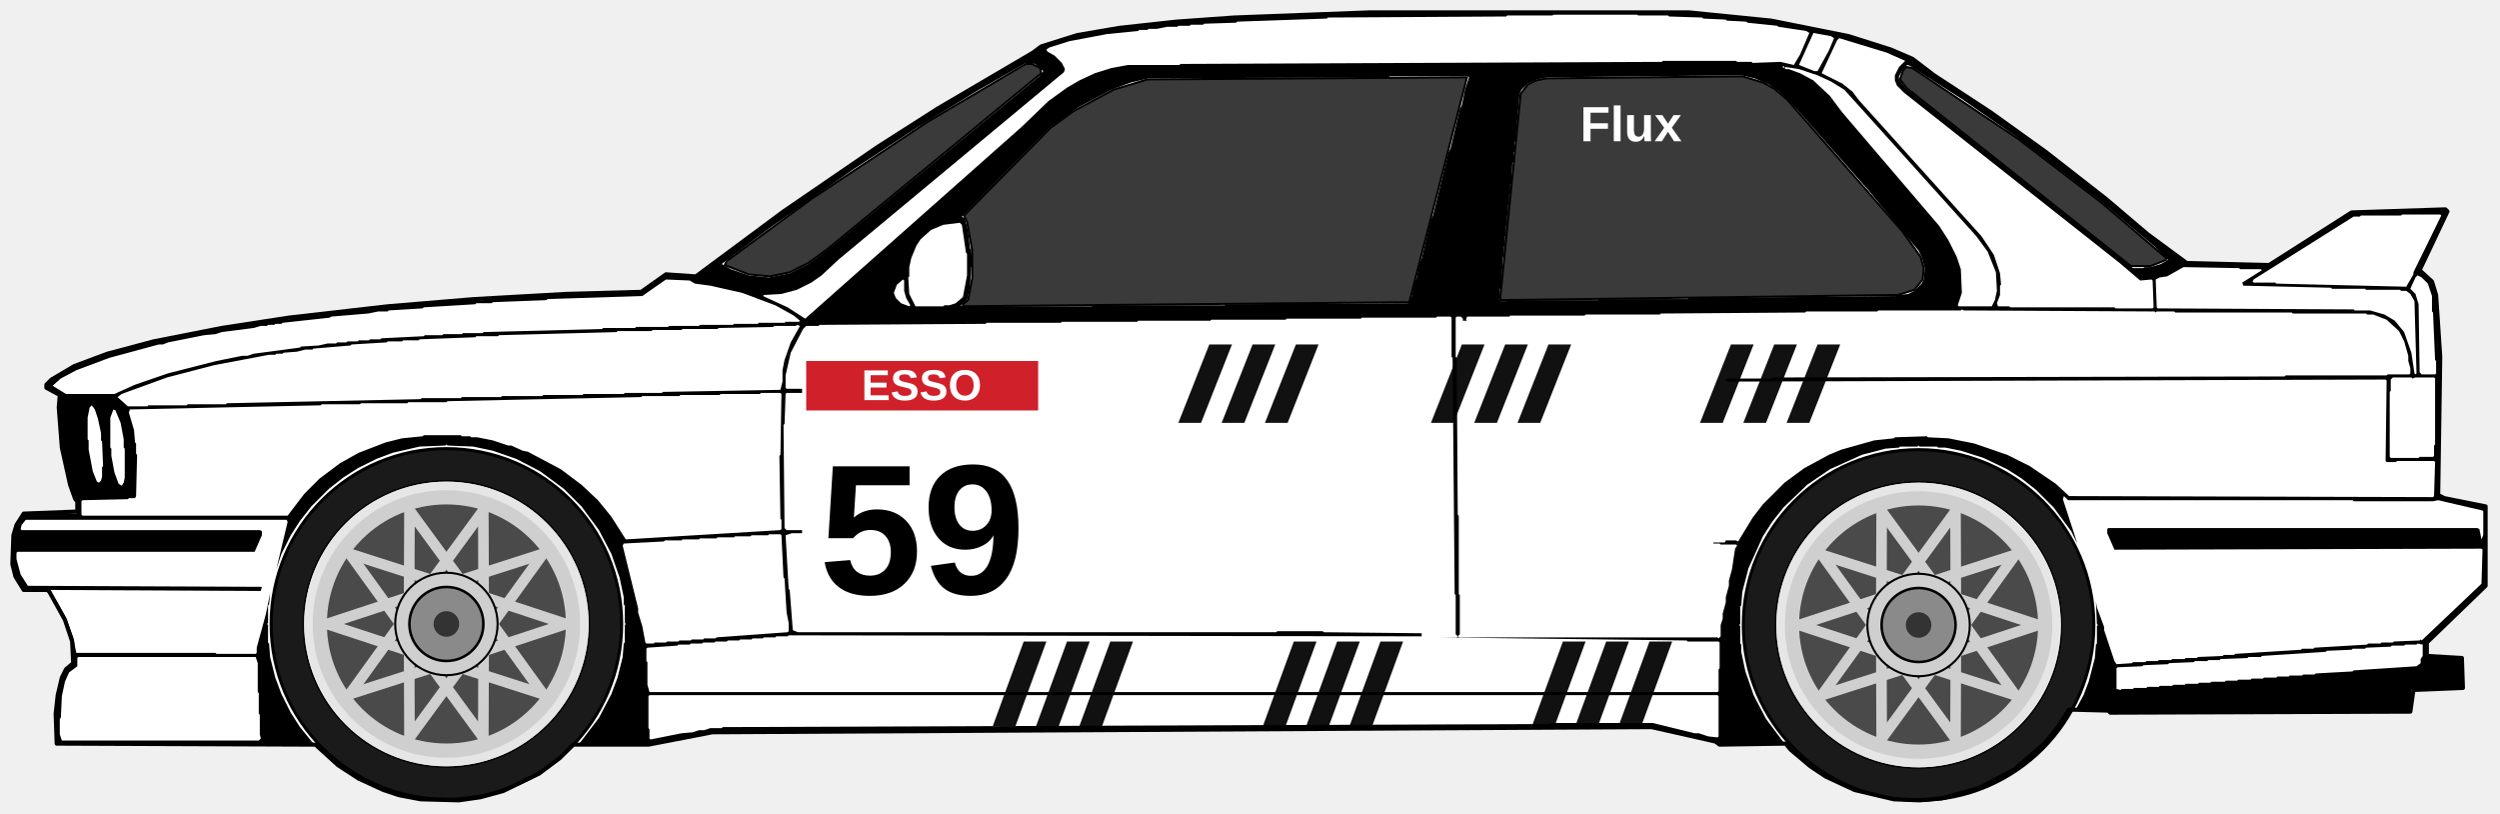
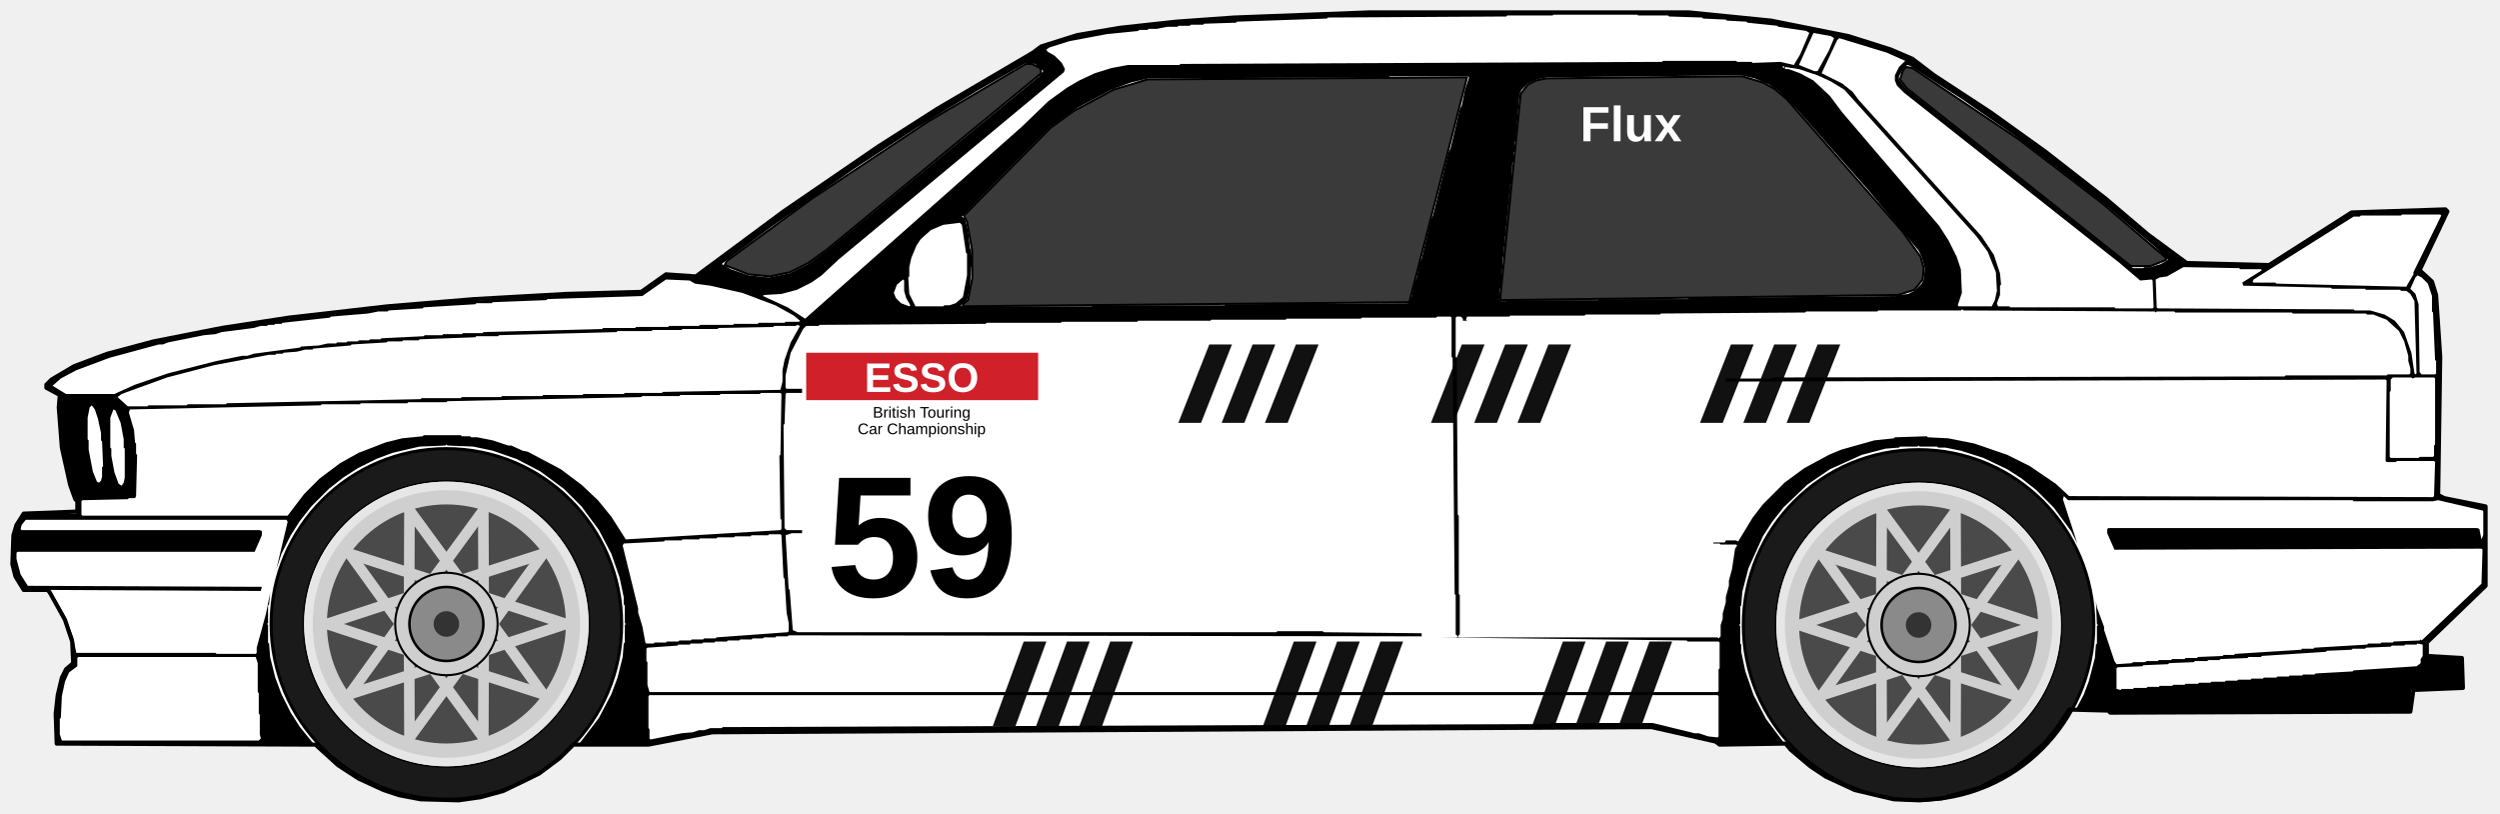
<svg xmlns="http://www.w3.org/2000/svg" viewBox="-12 -12 2424 789" width="2424" height="789">
  <defs>
    <clipPath id="body">
      <path d="M2362.0,193.0 L2360.0,191.0 L2269.0,194.0 L2189.0,245.0 L2109.0,243.0 L2071.0,215.0 L2031.0,181.0 L1972.0,135.0 L1919.0,97.0 L1864.0,61.0 L1843.0,45.0 L1822.0,36.0 L1781.0,23.0 L1706.0,8.0 L1626.0,0.0 L1317.0,0.0 L1185.0,5.0 L1129.0,9.0 L1074.0,15.0 L1033.0,22.0 L998.0,33.0 L990.0,39.0 L898.0,93.0 L840.0,130.0 L748.0,193.0 L663.0,256.0 L634.0,254.0 L610.0,271.0 L537.0,273.0 L448.0,278.0 L364.0,285.0 L268.0,296.0 L203.0,306.0 L137.0,319.0 L92.0,331.0 L60.0,343.0 L38.0,356.0 L33.0,361.0 L33.0,364.0 L46.0,371.0 L45.0,383.0 L48.0,422.0 L56.0,458.0 L61.0,472.0 L63.0,474.0 L63.0,484.0 L11.0,486.0 L4.0,497.0 L1.0,507.0 L0.0,535.0 L3.0,547.0 L11.0,560.0 L34.0,560.0 L36.0,562.0 L51.0,589.0 L58.0,610.0 L59.0,631.0 L52.0,637.0 L48.0,645.0 L44.0,662.0 L42.0,680.0 L43.0,709.0 L294.0,710.0 L316.0,730.0 L336.0,743.0 L360.0,754.0 L375.0,759.0 L396.0,763.0 L433.0,764.0 L454.0,761.0 L476.0,755.0 L511.0,738.0 L531.0,723.0 L544.0,710.0 L617.0,710.0 L679.0,698.0 L1590.0,693.0 L1652.0,707.0 L1656.0,710.0 L1720.0,709.0 L1725.0,715.0 L1744.0,731.0 L1759.0,741.0 L1787.0,754.0 L1825.0,763.0 L1850.0,764.0 L1872.0,762.0 L1908.0,752.0 L1942.0,734.0 L1971.0,709.0 L1984.0,693.0 L1995.0,676.0 L2033.0,677.0 L2035.0,679.0 L2326.0,678.0 L2329.0,657.0 L2377.0,655.0 L2376.0,626.0 L2342.0,624.0 L2342.0,611.0 L2399.0,556.0 L2399.0,479.0 L2359.0,471.0 L2353.0,468.0 L2355.0,334.0 L2351.0,274.0 L2347.0,261.0 L2335.0,250.0 Z" />
    </clipPath>
  </defs>
  <path d="M2362.0,193.0 L2360.0,191.0 L2269.0,194.0 L2189.0,245.0 L2109.0,243.0 L2071.0,215.0 L2031.0,181.0 L1972.0,135.0 L1919.0,97.0 L1864.0,61.0 L1843.0,45.0 L1822.0,36.0 L1781.0,23.0 L1706.0,8.0 L1626.0,0.0 L1317.0,0.0 L1185.0,5.0 L1129.0,9.0 L1074.0,15.0 L1033.0,22.0 L998.0,33.0 L990.0,39.0 L898.0,93.0 L840.0,130.0 L748.0,193.0 L663.0,256.0 L634.0,254.0 L610.0,271.0 L537.0,273.0 L448.0,278.0 L364.0,285.0 L268.0,296.0 L203.0,306.0 L137.0,319.0 L92.0,331.0 L60.0,343.0 L38.0,356.0 L33.0,361.0 L33.0,364.0 L46.0,371.0 L45.0,383.0 L48.0,422.0 L56.0,458.0 L61.0,472.0 L63.0,474.0 L63.0,484.0 L11.0,486.0 L4.0,497.0 L1.0,507.0 L0.0,535.0 L3.0,547.0 L11.0,560.0 L34.0,560.0 L36.0,562.0 L51.0,589.0 L58.0,610.0 L59.0,631.0 L52.0,637.0 L48.0,645.0 L44.0,662.0 L42.0,680.0 L43.0,709.0 L294.0,710.0 L316.0,730.0 L336.0,743.0 L360.0,754.0 L375.0,759.0 L396.0,763.0 L433.0,764.0 L454.0,761.0 L476.0,755.0 L511.0,738.0 L531.0,723.0 L544.0,710.0 L617.0,710.0 L679.0,698.0 L1590.0,693.0 L1652.0,707.0 L1656.0,710.0 L1720.0,709.0 L1725.0,715.0 L1744.0,731.0 L1759.0,741.0 L1787.0,754.0 L1825.0,763.0 L1850.0,764.0 L1872.0,762.0 L1908.0,752.0 L1942.0,734.0 L1971.0,709.0 L1984.0,693.0 L1995.0,676.0 L2033.0,677.0 L2035.0,679.0 L2326.0,678.0 L2329.0,657.0 L2377.0,655.0 L2376.0,626.0 L2342.0,624.0 L2342.0,611.0 L2399.0,556.0 L2399.0,479.0 L2359.0,471.0 L2353.0,468.0 L2355.0,334.0 L2351.0,274.0 L2347.0,261.0 L2335.0,250.0 Z" fill="#ffffff" />
  <g clip-path="url(#body)">
    <path d="M1161.0,322.0 L1183.0,322.0 L1153.0,398.0 L1131.0,398.0 Z" fill="#111" />
    <path d="M1203.0,322.0 L1225.0,322.0 L1195.0,398.0 L1173.0,398.0 Z" fill="#111" />
    <path d="M1245.0,322.0 L1267.0,322.0 L1237.0,398.0 L1215.0,398.0 Z" fill="#111" />
    <path d="M1406.0,322.0 L1428.0,322.0 L1398.0,398.0 L1376.0,398.0 Z" fill="#111" />
    <path d="M1448.0,322.0 L1470.0,322.0 L1440.0,398.0 L1418.0,398.0 Z" fill="#111" />
    <path d="M1490.0,322.0 L1512.0,322.0 L1482.0,398.0 L1460.0,398.0 Z" fill="#111" />
    <path d="M1667.0,322.0 L1689.0,322.0 L1659.0,398.0 L1637.0,398.0 Z" fill="#111" />
    <path d="M1709.0,322.0 L1731.0,322.0 L1701.0,398.0 L1679.0,398.0 Z" fill="#111" />
    <path d="M1751.0,322.0 L1773.0,322.0 L1743.0,398.0 L1721.0,398.0 Z" fill="#111" />
    <path d="M981.0,610.0 L1003.0,610.0 L973.0,692.0 L951.0,692.0 Z" fill="#111" />
    <path d="M1023.0,610.0 L1045.0,610.0 L1015.0,692.0 L993.0,692.0 Z" fill="#111" />
    <path d="M1065.0,610.0 L1087.0,610.0 L1057.0,692.0 L1035.0,692.0 Z" fill="#111" />
    <path d="M1243.0,610.0 L1265.0,610.0 L1235.0,692.0 L1213.0,692.0 Z" fill="#111" />
    <path d="M1285.0,610.0 L1307.0,610.0 L1277.0,692.0 L1255.0,692.0 Z" fill="#111" />
    <path d="M1327.0,610.0 L1349.0,610.0 L1319.0,692.0 L1297.0,692.0 Z" fill="#111" />
    <path d="M1504.0,610.0 L1526.0,610.0 L1496.0,692.0 L1474.0,692.0 Z" fill="#111" />
    <path d="M1546.0,610.0 L1568.0,610.0 L1538.0,692.0 L1516.0,692.0 Z" fill="#111" />
    <path d="M1588.0,610.0 L1610.0,610.0 L1580.0,692.0 L1558.0,692.0 Z" fill="#111" />
-     <rect x="770" y="338" width="225" height="48" rx="0" fill="#d0202a" />
-     <text x="882" y="376" font-family="Arial Black, Arial, Helvetica, sans-serif" font-size="42" font-weight="bold" font-style="normal" fill="#ffffff" text-anchor="middle" textLength="130" lengthAdjust="spacingAndGlyphs">ESSO</text>
-     <rect x="780" y="400" width="205" height="200" rx="6" fill="#ffffff" stroke="#ffffff" stroke-width="3" />
-     <text x="882.5" y="564.0" font-family="Arial Narrow, Arial, sans-serif" font-size="180.0" font-weight="bold" font-style="normal" fill="#000000" text-anchor="middle" textLength="164.0" lengthAdjust="spacingAndGlyphs">59</text>
+     <rect x="770" y="330" width="225" height="46" rx="0" fill="#d0202a" />
+     <text x="882" y="368" font-family="Arial Black, Arial, Helvetica, sans-serif" font-size="40" font-weight="bold" font-style="normal" fill="#ffffff" text-anchor="middle" textLength="130" lengthAdjust="spacingAndGlyphs">ESSO</text>
+     <text x="882" y="393" font-family="Arial, sans-serif" font-size="15" font-weight="normal" font-style="normal" fill="#000" text-anchor="middle" textLength="130" lengthAdjust="spacingAndGlyphs">British Touring</text>
+     <text x="882" y="409" font-family="Arial, sans-serif" font-size="15" font-weight="normal" font-style="normal" fill="#000" text-anchor="middle" textLength="150" lengthAdjust="spacingAndGlyphs">Car Championship</text>
+     <rect x="780" y="414" width="205" height="186" rx="6" fill="#ffffff" stroke="#ffffff" stroke-width="3" />
+     <text x="882.5" y="566.52" font-family="Arial Narrow, Arial, sans-serif" font-size="167.4" font-weight="bold" font-style="normal" fill="#000000" text-anchor="middle" textLength="164.0" lengthAdjust="spacingAndGlyphs">59</text>
  </g>
  <path d="M1411.0,63.0 L1101.0,65.0 L1068.0,75.0 L1029.0,96.0 L1007.0,112.0 L923.0,197.0 L926.0,203.0 L931.0,231.0 L931.0,258.0 L927.0,279.0 L922.0,283.0 L922.0,285.0 L1355.0,281.0 Z" fill="#3a3a3a" stroke="#000" stroke-width="2" />
  <path d="M1463.0,79.0 L1443.0,279.0 L1829.0,274.0 L1845.0,269.0 L1853.0,259.0 L1854.0,248.0 L1851.0,237.0 L1833.0,212.0 L1721.0,84.0 L1709.0,74.0 L1698.0,68.0 L1678.0,62.0 L1488.0,64.0 L1478.0,66.0 L1470.0,70.0 Z" fill="#3a3a3a" stroke="#000" stroke-width="2" />
  <path d="M1834.0,56.0 L1831.0,65.0 L1837.0,73.0 L2055.0,246.0 L2074.0,246.0 L2089.0,240.0 L2089.0,238.0 L2027.0,185.0 L1946.0,123.0 L1843.0,54.0 L1837.0,53.0 Z" fill="#3a3a3a" stroke="#000" stroke-width="2" />
  <path d="M997.0,54.0 L989.0,50.0 L983.0,50.0 L888.0,106.0 L775.0,181.0 L693.0,241.0 L691.0,245.0 L714.0,254.0 L735.0,256.0 L754.0,252.0 L772.0,243.0 L790.0,230.0 L998.0,59.0 Z" fill="#3a3a3a" stroke="#000" stroke-width="2" />
  <g clip-path="url(#body)">
    <text x="1570" y="125" font-family="Arial, sans-serif" font-size="48" font-weight="bold" font-style="normal" fill="#ffffff" text-anchor="middle" textLength="136" lengthAdjust="spacingAndGlyphs">Flux</text>
  </g>
  <path fill="#000" fill-rule="evenodd" d="M2361.0,193.0 L2360.0,192.0 L2343.0,192.0 L2342.0,193.0 L2271.0,194.0 L2189.0,246.0 L2149.0,245.0 L2148.0,244.0 L2144.0,245.0 L2143.0,244.0 L2110.0,244.0 L2070.0,215.0 L2025.0,177.0 L1968.0,133.0 L1906.0,89.0 L1870.0,66.0 L1842.0,45.0 L1817.0,35.0 L1782.0,24.0 L1753.0,17.0 L1721.0,11.0 L1716.0,11.0 L1715.0,10.0 L1709.0,10.0 L1708.0,9.0 L1701.0,9.0 L1700.0,8.0 L1677.0,6.0 L1676.0,5.0 L1667.0,5.0 L1666.0,4.0 L1657.0,4.0 L1656.0,3.0 L1615.0,1.0 L1614.0,0.0 L1305.0,1.0 L1304.0,2.0 L1266.0,2.0 L1265.0,3.0 L1242.0,3.0 L1241.0,4.0 L1180.0,6.0 L1179.0,7.0 L1150.0,8.0 L1149.0,9.0 L1138.0,9.0 L1137.0,10.0 L1128.0,10.0 L1127.0,11.0 L1116.0,11.0 L1115.0,12.0 L1073.0,16.0 L1072.0,17.0 L1053.0,19.0 L1016.0,27.0 L996.0,35.0 L991.0,39.0 L901.0,92.0 L832.0,136.0 L742.0,198.0 L662.0,257.0 L633.0,255.0 L609.0,272.0 L532.0,274.0 L531.0,275.0 L512.0,275.0 L511.0,276.0 L494.0,276.0 L493.0,277.0 L476.0,277.0 L475.0,278.0 L459.0,278.0 L458.0,279.0 L418.0,281.0 L417.0,282.0 L394.0,283.0 L393.0,284.0 L383.0,284.0 L382.0,285.0 L372.0,285.0 L371.0,286.0 L361.0,286.0 L351.0,288.0 L323.0,290.0 L322.0,291.0 L297.0,293.0 L289.0,295.0 L282.0,295.0 L281.0,296.0 L274.0,296.0 L273.0,297.0 L239.0,301.0 L238.0,302.0 L226.0,303.0 L225.0,304.0 L196.0,308.0 L190.0,310.0 L185.0,310.0 L179.0,312.0 L174.0,312.0 L154.0,317.0 L145.0,318.0 L140.0,320.0 L136.0,320.0 L101.0,329.0 L62.0,343.0 L42.0,354.0 L33.0,363.0 L46.0,371.0 L46.0,391.0 L47.0,392.0 L47.0,407.0 L48.0,408.0 L49.0,424.0 L57.0,459.0 L61.0,470.0 L64.0,474.0 L64.0,484.0 L62.0,486.0 L12.0,486.0 L9.0,489.0 L4.0,499.0 L1.0,510.0 L1.0,518.0 L0.0,519.0 L1.0,536.0 L5.0,550.0 L11.0,559.0 L13.0,560.0 L35.0,560.0 L54.0,594.0 L58.0,607.0 L60.0,631.0 L53.0,637.0 L50.0,642.0 L46.0,655.0 L45.0,666.0 L44.0,667.0 L44.0,676.0 L43.0,677.0 L43.0,707.0 L44.0,709.0 L292.0,709.0 L279.0,693.0 L270.0,679.0 L261.0,661.0 L255.0,645.0 L250.0,625.0 L249.0,612.0 L248.0,611.0 L248.0,594.0 L247.0,593.0 L248.0,592.0 L248.0,575.0 L249.0,574.0 L250.0,563.0 L246.0,583.0 L237.0,616.0 L237.0,621.0 L236.0,622.0 L198.0,622.0 L197.0,621.0 L62.0,621.0 L59.0,606.0 L52.0,587.0 L43.0,571.0 L36.0,562.0 L37.0,560.0 L241.0,561.0 L242.0,557.0 L15.0,556.0 L8.0,545.0 L4.0,530.0 L4.0,524.0 L5.0,523.0 L235.0,523.0 L242.0,507.0 L242.0,503.0 L240.0,502.0 L9.0,502.0 L8.0,501.0 L9.0,497.0 L13.0,492.0 L266.0,492.0 L267.0,494.0 L256.0,540.0 L261.0,525.0 L270.0,507.0 L279.0,493.0 L290.0,479.0 L307.0,462.0 L321.0,451.0 L335.0,442.0 L353.0,433.0 L369.0,427.0 L395.0,421.0 L420.0,420.0 L421.0,419.0 L422.0,420.0 L447.0,421.0 L466.0,425.0 L489.0,433.0 L512.0,445.0 L535.0,462.0 L552.0,479.0 L569.0,502.0 L581.0,525.0 L589.0,548.0 L593.0,567.0 L593.0,574.0 L594.0,575.0 L594.0,592.0 L595.0,593.0 L594.0,594.0 L594.0,611.0 L593.0,612.0 L592.0,625.0 L587.0,645.0 L581.0,661.0 L569.0,684.0 L550.0,709.0 L618.0,709.0 L658.0,701.0 L663.0,701.0 L669.0,699.0 L674.0,699.0 L680.0,697.0 L960.0,696.0 L961.0,695.0 L1163.0,695.0 L1164.0,694.0 L1369.0,694.0 L1370.0,693.0 L1593.0,693.0 L1629.0,702.0 L1654.0,707.0 L1655.0,709.0 L1719.0,709.0 L1701.0,685.0 L1689.0,662.0 L1681.0,639.0 L1677.0,620.0 L1677.0,613.0 L1676.0,612.0 L1676.0,595.0 L1675.0,594.0 L1676.0,593.0 L1676.0,576.0 L1677.0,575.0 L1678.0,562.0 L1684.0,539.0 L1698.0,508.0 L1707.0,494.0 L1718.0,480.0 L1741.0,458.0 L1763.0,443.0 L1794.0,429.0 L1817.0,423.0 L1830.0,422.0 L1831.0,421.0 L1848.0,421.0 L1849.0,420.0 L1850.0,421.0 L1867.0,421.0 L1868.0,422.0 L1875.0,422.0 L1890.0,425.0 L1912.0,432.0 L1935.0,443.0 L1949.0,452.0 L1963.0,463.0 L1980.0,480.0 L1997.0,503.0 L2003.0,515.0 L1989.0,472.0 L1990.0,469.0 L1994.0,473.0 L2270.0,473.0 L2271.0,474.0 L2348.0,474.0 L2353.0,473.0 L2396.0,483.0 L2397.0,484.0 L2397.0,506.0 L2395.0,511.0 L2393.0,501.0 L2391.0,500.0 L2033.0,500.0 L2032.0,501.0 L2032.0,505.0 L2039.0,521.0 L2395.0,520.0 L2396.0,521.0 L2395.0,554.0 L2337.0,609.0 L2336.0,608.0 L2335.0,609.0 L2310.0,610.0 L2309.0,611.0 L2298.0,611.0 L2297.0,612.0 L2285.0,612.0 L2284.0,613.0 L2233.0,616.0 L2232.0,617.0 L2221.0,617.0 L2220.0,618.0 L2156.0,622.0 L2155.0,623.0 L2145.0,623.0 L2144.0,624.0 L2120.0,625.0 L2119.0,626.0 L2108.0,626.0 L2107.0,627.0 L2095.0,627.0 L2094.0,628.0 L2082.0,628.0 L2081.0,629.0 L2070.0,629.0 L2069.0,630.0 L2057.0,630.0 L2056.0,631.0 L2041.0,632.0 L2039.0,629.0 L2029.0,599.0 L2029.0,596.0 L2022.0,577.0 L2021.0,571.0 L2022.0,593.0 L2023.0,594.0 L2022.0,595.0 L2022.0,612.0 L2021.0,613.0 L2020.0,626.0 L2014.0,649.0 L2009.0,662.0 L2002.0,675.0 L2007.0,675.0 L2008.0,676.0 L2033.0,676.0 L2035.0,678.0 L2299.0,678.0 L2300.0,677.0 L2326.0,677.0 L2327.0,657.0 L2328.0,656.0 L2367.0,656.0 L2368.0,655.0 L2376.0,655.0 L2376.0,627.0 L2375.0,626.0 L2347.0,626.0 L2342.0,625.0 L2341.0,624.0 L2342.0,610.0 L2398.0,556.0 L2398.0,551.0 L2399.0,550.0 L2399.0,480.0 L2374.0,475.0 L2369.0,473.0 L2365.0,473.0 L2360.0,471.0 L2356.0,471.0 L2352.0,469.0 L2353.0,465.0 L2355.0,346.0 L2354.0,345.0 L2354.0,331.0 L2353.0,330.0 L2351.0,284.0 L2350.0,283.0 L2350.0,273.0 L2348.0,265.0 L2344.0,258.0 L2336.0,253.0 L2334.0,250.0 L2353.0,212.0 Z M617.0,663.0 L618.0,662.0 L1654.0,662.0 L1655.0,663.0 L1655.0,702.0 L1654.0,703.0 L1645.0,702.0 L1636.0,699.0 L1632.0,699.0 L1591.0,689.0 L1492.0,689.0 L1491.0,690.0 L689.0,693.0 L688.0,694.0 L677.0,694.0 L671.0,696.0 L666.0,696.0 L660.0,698.0 L649.0,699.0 L619.0,705.0 L618.0,704.0 L618.0,695.0 L617.0,694.0 Z M51.0,649.0 L55.0,640.0 L63.0,634.0 L63.0,626.0 L64.0,625.0 L236.0,625.0 L238.0,631.0 L238.0,659.0 L239.0,660.0 L239.0,680.0 L240.0,681.0 L240.0,700.0 L241.0,704.0 L239.0,706.0 L48.0,706.0 L46.0,700.0 L46.0,685.0 L47.0,684.0 L48.0,663.0 Z M2338.0,613.0 L2338.0,624.0 L2336.0,627.0 L2336.0,631.0 L2332.0,634.0 L2271.0,638.0 L2270.0,639.0 L2234.0,641.0 L2233.0,642.0 L2222.0,642.0 L2221.0,643.0 L2209.0,643.0 L2208.0,644.0 L2197.0,644.0 L2196.0,645.0 L2184.0,645.0 L2183.0,646.0 L2172.0,646.0 L2171.0,647.0 L2159.0,647.0 L2158.0,648.0 L2147.0,648.0 L2146.0,649.0 L2133.0,649.0 L2132.0,650.0 L2121.0,650.0 L2120.0,651.0 L2108.0,651.0 L2107.0,652.0 L2096.0,652.0 L2095.0,653.0 L2083.0,653.0 L2082.0,654.0 L2071.0,654.0 L2070.0,655.0 L2058.0,655.0 L2057.0,656.0 L2046.0,656.0 L2045.0,657.0 L2041.0,656.0 L2041.0,636.0 L2042.0,635.0 L2066.0,634.0 L2067.0,633.0 L2091.0,632.0 L2092.0,631.0 L2116.0,630.0 L2117.0,629.0 L2129.0,629.0 L2130.0,628.0 L2141.0,628.0 L2142.0,627.0 L2168.0,626.0 L2169.0,625.0 L2181.0,625.0 L2182.0,624.0 L2244.0,620.0 L2245.0,619.0 L2269.0,618.0 L2270.0,617.0 L2282.0,617.0 L2283.0,616.0 L2307.0,615.0 L2308.0,614.0 L2320.0,614.0 L2321.0,613.0 L2332.0,613.0 L2333.0,612.0 Z M746.0,507.0 L748.0,548.0 L749.0,549.0 L751.0,582.0 L753.0,592.0 L753.0,600.0 L752.0,601.0 L683.0,606.0 L682.0,607.0 L671.0,607.0 L670.0,608.0 L659.0,608.0 L658.0,609.0 L647.0,609.0 L646.0,610.0 L635.0,610.0 L634.0,611.0 L623.0,611.0 L622.0,612.0 L615.0,612.0 L614.0,611.0 L611.0,595.0 L607.0,582.0 L607.0,578.0 L592.0,517.0 L593.0,515.0 L632.0,513.0 L633.0,512.0 L649.0,512.0 L650.0,511.0 L666.0,511.0 L667.0,510.0 L683.0,510.0 L684.0,509.0 L700.0,509.0 L701.0,508.0 L716.0,508.0 L717.0,507.0 L733.0,507.0 L734.0,506.0 L745.0,506.0 Z M98.0,385.0 L100.0,386.0 L105.0,398.0 L108.0,414.0 L108.0,422.0 L109.0,423.0 L109.0,451.0 L108.0,456.0 L106.0,459.0 L103.0,457.0 L99.0,446.0 L96.0,430.0 L96.0,423.0 L95.0,422.0 L95.0,393.0 Z M77.0,381.0 L80.0,385.0 L83.0,394.0 L86.0,408.0 L86.0,415.0 L87.0,416.0 L88.0,440.0 L87.0,441.0 L87.0,450.0 L86.0,454.0 L84.0,456.0 L82.0,455.0 L78.0,445.0 L74.0,424.0 L74.0,415.0 L73.0,414.0 L73.0,393.0 L75.0,383.0 Z M746.0,370.0 L745.0,429.0 L744.0,430.0 L745.0,491.0 L746.0,492.0 L746.0,501.0 L745.0,502.0 L595.0,511.0 L581.0,489.0 L568.0,473.0 L552.0,458.0 L532.0,443.0 L500.0,426.0 L495.0,425.0 L484.0,420.0 L481.0,420.0 L466.0,415.0 L451.0,412.0 L445.0,412.0 L444.0,411.0 L436.0,411.0 L435.0,410.0 L399.0,410.0 L398.0,411.0 L378.0,413.0 L362.0,417.0 L336.0,427.0 L318.0,437.0 L298.0,452.0 L283.0,467.0 L267.0,488.0 L68.0,488.0 L67.0,487.0 L67.0,474.0 L68.0,473.0 L112.0,472.0 L113.0,471.0 L119.0,471.0 L120.0,469.0 L121.0,429.0 L120.0,428.0 L120.0,418.0 L119.0,417.0 L118.0,405.0 L113.0,388.0 L114.0,385.0 L299.0,381.0 L300.0,380.0 L337.0,380.0 L338.0,379.0 L383.0,379.0 L384.0,378.0 L421.0,378.0 L422.0,377.0 L610.0,373.0 L611.0,372.0 L647.0,372.0 L648.0,371.0 L686.0,371.0 L687.0,370.0 L725.0,370.0 L726.0,369.0 L745.0,369.0 Z M2309.0,354.0 L2327.0,354.0 L2328.0,355.0 L2331.0,354.0 L2349.0,354.0 L2350.0,355.0 L2350.0,419.0 L2349.0,420.0 L2349.0,430.0 L2348.0,431.0 L2335.0,431.0 L2334.0,432.0 L2307.0,432.0 L2306.0,431.0 L2306.0,368.0 L2307.0,367.0 L2307.0,356.0 Z M764.0,304.0 L755.0,320.0 L749.0,337.0 L747.0,347.0 L747.0,358.0 L745.0,366.0 L631.0,368.0 L630.0,369.0 L594.0,369.0 L593.0,370.0 L554.0,370.0 L553.0,371.0 L515.0,371.0 L514.0,372.0 L475.0,372.0 L474.0,373.0 L436.0,373.0 L435.0,374.0 L397.0,374.0 L396.0,375.0 L208.0,379.0 L207.0,380.0 L170.0,380.0 L169.0,381.0 L132.0,381.0 L131.0,382.0 L112.0,382.0 L102.0,373.0 L106.0,370.0 L150.0,354.0 L196.0,342.0 L249.0,332.0 L255.0,332.0 L256.0,331.0 L262.0,331.0 L263.0,330.0 L276.0,329.0 L284.0,327.0 L291.0,327.0 L292.0,326.0 L328.0,323.0 L329.0,322.0 L363.0,320.0 L364.0,319.0 L378.0,319.0 L379.0,318.0 L394.0,318.0 L395.0,317.0 L449.0,315.0 L450.0,314.0 L471.0,314.0 L472.0,313.0 L586.0,310.0 L587.0,309.0 L620.0,309.0 L621.0,308.0 L649.0,308.0 L650.0,307.0 L684.0,307.0 L685.0,306.0 L738.0,305.0 L739.0,304.0 L760.0,304.0 L761.0,303.0 Z M1656.0,611.0 L1656.0,636.0 L1655.0,637.0 L1655.0,658.0 L1654.0,659.0 L618.0,659.0 L616.0,652.0 L616.0,630.0 L615.0,629.0 L615.0,617.0 L616.0,616.0 L645.0,614.0 L646.0,613.0 L657.0,613.0 L658.0,612.0 L669.0,612.0 L670.0,611.0 L681.0,611.0 L682.0,610.0 L693.0,610.0 L694.0,609.0 L705.0,609.0 L706.0,608.0 L717.0,608.0 L718.0,607.0 L728.0,607.0 L729.0,606.0 L740.0,606.0 L741.0,605.0 L752.0,605.0 L753.0,604.0 L1367.0,605.0 L1367.0,602.0 L1272.0,601.0 L1271.0,600.0 L1227.0,600.0 L1226.0,601.0 L762.0,601.0 L757.0,599.0 L754.0,560.0 L753.0,559.0 L750.0,507.0 L756.0,505.0 L766.0,505.0 L766.0,502.0 L751.0,502.0 L749.0,500.0 L748.0,400.0 L749.0,399.0 L750.0,370.0 L751.0,369.0 L766.0,369.0 L766.0,365.0 L751.0,365.0 L750.0,364.0 L750.0,352.0 L755.0,330.0 L767.0,307.0 L770.0,304.0 L782.0,304.0 L783.0,303.0 L944.0,302.0 L945.0,301.0 L1017.0,301.0 L1018.0,300.0 L1091.0,300.0 L1092.0,299.0 L1162.0,299.0 L1163.0,298.0 L1235.0,298.0 L1236.0,297.0 L1308.0,297.0 L1309.0,296.0 L1381.0,296.0 L1382.0,295.0 L1395.0,295.0 L1396.0,296.0 L1396.0,334.0 L1397.0,335.0 L1399.0,564.0 L1400.0,565.0 L1400.0,603.0 L1402.0,605.0 L1401.0,606.0 L1382.0,606.0 L1624.0,609.0 L1625.0,610.0 L1655.0,610.0 Z M2350.0,436.0 L2349.0,469.0 L2348.0,470.0 L1995.0,469.0 L1982.0,457.0 L1957.0,440.0 L1935.0,429.0 L1903.0,418.0 L1878.0,413.0 L1858.0,412.0 L1857.0,411.0 L1826.0,412.0 L1825.0,413.0 L1806.0,415.0 L1774.0,424.0 L1762.0,429.0 L1738.0,442.0 L1719.0,456.0 L1698.0,477.0 L1688.0,490.0 L1674.0,513.0 L1672.0,512.0 L1662.0,512.0 L1661.0,514.0 L1650.0,514.0 L1650.0,515.0 L1656.0,515.0 L1657.0,516.0 L1672.0,516.0 L1673.0,517.0 L1671.0,520.0 L1668.0,540.0 L1665.0,551.0 L1665.0,556.0 L1662.0,567.0 L1662.0,572.0 L1659.0,583.0 L1659.0,588.0 L1657.0,594.0 L1657.0,605.0 L1655.0,607.0 L1654.0,606.0 L1403.0,606.0 L1402.0,605.0 L1404.0,603.0 L1404.0,565.0 L1403.0,564.0 L1403.0,488.0 L1402.0,487.0 L1401.0,335.0 L1400.0,334.0 L1400.0,296.0 L1401.0,295.0 L1405.0,295.0 L1407.0,297.0 L1407.0,299.0 L1411.0,299.0 L1410.0,298.0 L1411.0,295.0 L1452.0,295.0 L1453.0,294.0 L1525.0,294.0 L1526.0,293.0 L1598.0,293.0 L1599.0,292.0 L1739.0,291.0 L1740.0,290.0 L1809.0,290.0 L1810.0,289.0 L1890.0,289.0 L1891.0,288.0 L1893.0,289.0 L2078.0,290.0 L2079.0,291.0 L2080.0,290.0 L2097.0,290.0 L2098.0,291.0 L2211.0,291.0 L2212.0,292.0 L2283.0,292.0 L2284.0,293.0 L2290.0,293.0 L2303.0,298.0 L2315.0,309.0 L2320.0,319.0 L2324.0,333.0 L2324.0,338.0 L2326.0,345.0 L2326.0,350.0 L2325.0,351.0 L2304.0,351.0 L2303.0,352.0 L2205.0,352.0 L2204.0,353.0 L1708.0,354.0 L1707.0,355.0 L1662.0,355.0 L1662.0,358.0 L2302.0,356.0 L2303.0,357.0 L2302.0,435.0 L2303.0,436.0 L2312.0,436.0 L2313.0,435.0 L2349.0,435.0 Z M864.0,259.0 L865.0,260.0 L865.0,270.0 L867.0,277.0 L871.0,284.0 L870.0,285.0 L862.0,282.0 L857.0,277.0 L855.0,272.0 L858.0,264.0 Z M764.0,299.0 L763.0,300.0 L750.0,300.0 L749.0,301.0 L724.0,301.0 L723.0,302.0 L700.0,302.0 L699.0,303.0 L667.0,303.0 L666.0,304.0 L637.0,304.0 L636.0,305.0 L605.0,305.0 L604.0,306.0 L573.0,306.0 L572.0,307.0 L457.0,310.0 L456.0,311.0 L437.0,311.0 L436.0,312.0 L418.0,312.0 L417.0,313.0 L400.0,313.0 L399.0,314.0 L358.0,316.0 L357.0,317.0 L347.0,317.0 L346.0,318.0 L336.0,318.0 L335.0,319.0 L325.0,319.0 L324.0,320.0 L315.0,320.0 L314.0,321.0 L306.0,321.0 L297.0,323.0 L280.0,324.0 L279.0,325.0 L234.0,331.0 L228.0,333.0 L223.0,333.0 L198.0,338.0 L151.0,350.0 L119.0,361.0 L99.0,370.0 L52.0,370.0 L39.0,362.0 L47.0,355.0 L62.0,347.0 L94.0,335.0 L142.0,322.0 L146.0,322.0 L151.0,320.0 L186.0,313.0 L197.0,312.0 L203.0,310.0 L234.0,306.0 L241.0,304.0 L247.0,304.0 L248.0,303.0 L254.0,303.0 L255.0,302.0 L261.0,302.0 L262.0,301.0 L308.0,296.0 L309.0,295.0 L345.0,292.0 L355.0,290.0 L364.0,290.0 L365.0,289.0 L398.0,287.0 L399.0,286.0 L449.0,283.0 L450.0,282.0 L465.0,282.0 L466.0,281.0 L518.0,279.0 L519.0,278.0 L611.0,275.0 L634.0,259.0 L657.0,260.0 L662.0,263.0 L677.0,265.0 L708.0,272.0 L740.0,284.0 L758.0,294.0 Z M2333.0,255.0 L2337.0,257.0 L2343.0,263.0 L2347.0,275.0 L2347.0,290.0 L2348.0,291.0 L2350.0,337.0 L2351.0,338.0 L2351.0,350.0 L2350.0,351.0 L2337.0,351.0 L2335.0,349.0 L2334.0,283.0 L2331.0,273.0 L2326.0,268.0 L2331.0,257.0 Z M2079.0,259.0 L2083.0,257.0 L2090.0,256.0 L2106.0,247.0 L2160.0,248.0 L2161.0,249.0 L2181.0,249.0 L2182.0,250.0 L2163.0,262.0 L2164.0,265.0 L2249.0,267.0 L2250.0,268.0 L2282.0,268.0 L2283.0,269.0 L2316.0,269.0 L2317.0,270.0 L2322.0,270.0 L2326.0,273.0 L2330.0,280.0 L2332.0,350.0 L2331.0,351.0 L2330.0,350.0 L2327.0,330.0 L2320.0,310.0 L2311.0,299.0 L2301.0,293.0 L2287.0,289.0 L2272.0,289.0 L2271.0,288.0 L2081.0,287.0 L2080.0,286.0 Z M919.0,204.0 L921.0,206.0 L925.0,233.0 L926.0,234.0 L926.0,255.0 L922.0,276.0 L915.0,282.0 L909.0,284.0 L904.0,284.0 L903.0,285.0 L876.0,285.0 L870.0,273.0 L869.0,257.0 L870.0,256.0 L870.0,247.0 L872.0,238.0 L877.0,226.0 L881.0,220.0 L891.0,211.0 L903.0,206.0 Z M2356.0,197.0 L2329.0,252.0 L2329.0,254.0 L2322.0,266.0 L2196.0,263.0 L2195.0,262.0 L2174.0,262.0 L2173.0,261.0 L2174.0,259.0 L2271.0,198.0 L2277.0,198.0 L2278.0,197.0 L2317.0,197.0 L2318.0,196.0 L2355.0,196.0 Z M1413.0,63.0 L1409.0,75.0 L1406.0,90.0 L1404.0,94.0 L1395.0,132.0 L1393.0,136.0 L1378.0,197.0 L1376.0,201.0 L1367.0,239.0 L1365.0,243.0 L1362.0,258.0 L1360.0,262.0 L1357.0,277.0 L1354.0,282.0 L1177.0,283.0 L1176.0,284.0 L1048.0,284.0 L1047.0,285.0 L921.0,285.0 L920.0,284.0 L926.0,279.0 L929.0,266.0 L930.0,247.0 L931.0,246.0 L930.0,230.0 L929.0,229.0 L927.0,212.0 L924.0,200.0 L921.0,198.0 L1006.0,112.0 L1034.0,92.0 L1066.0,75.0 L1085.0,68.0 L1102.0,64.0 L1335.0,63.0 L1336.0,62.0 L1412.0,62.0 Z M1462.0,79.0 L1464.0,75.0 L1470.0,69.0 L1479.0,65.0 L1489.0,63.0 L1677.0,61.0 L1690.0,64.0 L1704.0,70.0 L1714.0,77.0 L1731.0,94.0 L1800.0,172.0 L1849.0,231.0 L1852.0,237.0 L1855.0,248.0 L1854.0,259.0 L1852.0,263.0 L1845.0,270.0 L1839.0,273.0 L1829.0,274.0 L1828.0,275.0 L1626.0,277.0 L1625.0,278.0 L1539.0,278.0 L1538.0,279.0 L1450.0,279.0 L1449.0,280.0 L1443.0,280.0 L1442.0,278.0 L1443.0,277.0 L1443.0,268.0 L1444.0,267.0 L1446.0,237.0 L1447.0,236.0 L1447.0,227.0 L1448.0,226.0 L1448.0,217.0 L1449.0,216.0 L1449.0,207.0 L1450.0,206.0 L1450.0,197.0 L1451.0,196.0 L1451.0,187.0 L1452.0,186.0 L1452.0,177.0 L1453.0,176.0 L1453.0,167.0 L1454.0,166.0 L1455.0,146.0 L1456.0,145.0 L1456.0,136.0 L1457.0,135.0 L1457.0,126.0 L1458.0,125.0 Z M1720.0,53.0 L1733.0,55.0 L1751.0,61.0 L1764.0,67.0 L1777.0,75.0 L1905.0,217.0 L1916.0,232.0 L1924.0,252.0 L1925.0,270.0 L1923.0,279.0 L1920.0,285.0 L1888.0,285.0 L1887.0,284.0 L1891.0,272.0 L1890.0,249.0 L1886.0,237.0 L1878.0,221.0 L1869.0,207.0 L1775.0,97.0 L1763.0,81.0 L1747.0,66.0 L1734.0,59.0 L1723.0,55.0 L1720.0,55.0 L1719.0,54.0 Z M1717.0,53.0 L1718.0,52.0 L1719.0,53.0 L1718.0,54.0 Z M1834.0,55.0 L1838.0,51.0 L1841.0,52.0 L1891.0,84.0 L1943.0,120.0 L2028.0,185.0 L2078.0,227.0 L2091.0,240.0 L2084.0,244.0 L2074.0,247.0 L2068.0,247.0 L2067.0,248.0 L2057.0,248.0 L1836.0,73.0 L1830.0,65.0 L1830.0,62.0 Z M1000.0,57.0 L996.0,62.0 L791.0,230.0 L772.0,244.0 L754.0,253.0 L734.0,257.0 L714.0,255.0 L697.0,249.0 L688.0,244.0 L736.0,208.0 L816.0,152.0 L877.0,112.0 L936.0,76.0 L983.0,49.0 L992.0,50.0 Z M1770.0,27.0 L1772.0,25.0 L1818.0,39.0 L1836.0,47.0 L1830.0,53.0 L1826.0,61.0 L1826.0,66.0 L1828.0,71.0 L1835.0,78.0 L2044.0,243.0 L2064.0,260.0 L2075.0,259.0 L2076.0,260.0 L2077.0,286.0 L2076.0,287.0 L2040.0,287.0 L2039.0,286.0 L1938.0,286.0 L1937.0,285.0 L1926.0,285.0 L1925.0,282.0 L1928.0,274.0 L1928.0,265.0 L1929.0,264.0 L1928.0,253.0 L1922.0,235.0 L1910.0,217.0 L1791.0,85.0 L1785.0,77.0 L1775.0,69.0 L1755.0,59.0 Z M1747.0,20.0 L1764.0,23.0 L1767.0,25.0 L1762.0,37.0 L1751.0,57.0 L1748.0,57.0 L1733.0,51.0 Z M1743.0,20.0 L1734.0,41.0 L1728.0,51.0 L1715.0,48.0 L1688.0,49.0 L1687.0,48.0 L1673.0,48.0 L1672.0,47.0 L1601.0,47.0 L1600.0,48.0 L1133.0,50.0 L1132.0,51.0 L1082.0,51.0 L1066.0,54.0 L1050.0,59.0 L1035.0,66.0 L1023.0,73.0 L1005.0,86.0 L979.0,111.0 L769.0,297.0 L752.0,286.0 L728.0,275.0 L729.0,274.0 L746.0,273.0 L761.0,269.0 L775.0,262.0 L785.0,255.0 L801.0,240.0 L1020.0,58.0 L1021.0,55.0 L1018.0,49.0 L1011.0,42.0 L1004.0,38.0 L1003.0,36.0 L1006.0,34.0 L1025.0,28.0 L1062.0,21.0 L1092.0,18.0 L1093.0,17.0 L1101.0,17.0 L1102.0,16.0 L1110.0,16.0 L1120.0,14.0 L1130.0,14.0 L1131.0,13.0 L1142.0,13.0 L1143.0,12.0 L1155.0,12.0 L1156.0,11.0 L1187.0,10.0 L1188.0,9.0 L1275.0,6.0 L1276.0,5.0 L1449.0,4.0 L1450.0,3.0 L1494.0,3.0 L1495.0,2.0 L1576.0,2.0 L1577.0,3.0 L1606.0,3.0 L1607.0,4.0 L1639.0,5.0 L1640.0,6.0 L1662.0,7.0 L1663.0,8.0 L1682.0,9.0 L1683.0,10.0 L1712.0,13.0 L1713.0,14.0 L1740.0,18.0 Z" />
  <circle cx="421.0" cy="593.0" r="170.0" fill="#1a1a1a" stroke="#000" stroke-width="3" />
  <circle cx="421.0" cy="593.0" r="138.0" fill="#4a4a4a" stroke="#000" stroke-width="3" />
  <line x1="536.9" y1="593.0" x2="413.2" y2="633.7" stroke="#cfcfcf" stroke-width="10.3" stroke-linecap="round" />
  <line x1="536.9" y1="593.0" x2="413.2" y2="552.3" stroke="#cfcfcf" stroke-width="10.3" stroke-linecap="round" />
  <line x1="514.8" y1="661.1" x2="390.8" y2="621.3" stroke="#cfcfcf" stroke-width="10.3" stroke-linecap="round" />
  <line x1="514.8" y1="661.1" x2="438.6" y2="555.5" stroke="#cfcfcf" stroke-width="10.3" stroke-linecap="round" />
  <line x1="456.8" y1="703.2" x2="379.9" y2="598.2" stroke="#cfcfcf" stroke-width="10.3" stroke-linecap="round" />
  <line x1="456.8" y1="703.2" x2="457.3" y2="573.1" stroke="#cfcfcf" stroke-width="10.3" stroke-linecap="round" />
  <line x1="385.2" y1="703.2" x2="384.7" y2="573.1" stroke="#cfcfcf" stroke-width="10.3" stroke-linecap="round" />
  <line x1="385.2" y1="703.2" x2="462.1" y2="598.2" stroke="#cfcfcf" stroke-width="10.3" stroke-linecap="round" />
  <line x1="327.2" y1="661.1" x2="403.4" y2="555.5" stroke="#cfcfcf" stroke-width="10.3" stroke-linecap="round" />
  <line x1="327.2" y1="661.1" x2="451.2" y2="621.3" stroke="#cfcfcf" stroke-width="10.3" stroke-linecap="round" />
  <line x1="305.1" y1="593.0" x2="428.8" y2="552.3" stroke="#cfcfcf" stroke-width="10.3" stroke-linecap="round" />
  <line x1="305.1" y1="593.0" x2="428.8" y2="633.7" stroke="#cfcfcf" stroke-width="10.3" stroke-linecap="round" />
  <line x1="327.2" y1="524.9" x2="451.2" y2="564.7" stroke="#cfcfcf" stroke-width="10.3" stroke-linecap="round" />
  <line x1="327.2" y1="524.9" x2="403.4" y2="630.5" stroke="#cfcfcf" stroke-width="10.3" stroke-linecap="round" />
  <line x1="385.2" y1="482.8" x2="462.1" y2="587.8" stroke="#cfcfcf" stroke-width="10.3" stroke-linecap="round" />
  <line x1="385.2" y1="482.8" x2="384.7" y2="612.9" stroke="#cfcfcf" stroke-width="10.3" stroke-linecap="round" />
  <line x1="456.8" y1="482.8" x2="457.3" y2="612.9" stroke="#cfcfcf" stroke-width="10.3" stroke-linecap="round" />
  <line x1="456.8" y1="482.8" x2="379.9" y2="587.8" stroke="#cfcfcf" stroke-width="10.3" stroke-linecap="round" />
  <line x1="514.8" y1="524.9" x2="438.6" y2="630.5" stroke="#cfcfcf" stroke-width="10.3" stroke-linecap="round" />
  <line x1="514.8" y1="524.9" x2="390.8" y2="564.7" stroke="#cfcfcf" stroke-width="10.3" stroke-linecap="round" />
  <circle cx="421.0" cy="593.0" r="126.96" fill="none" stroke="#cfcfcf" stroke-width="22.1" />
  <circle cx="421.0" cy="593.0" r="49.68" fill="#cfcfcf" stroke="#000" stroke-width="2" />
  <circle cx="421.0" cy="593.0" r="133.86" fill="none" stroke="#e6e6e6" stroke-width="8.3" />
  <circle cx="421.0" cy="593.0" r="35.88" fill="#8a8a8a" stroke="#000" stroke-width="2.5" />
  <circle cx="421.0" cy="593.0" r="12.42" fill="#333" />
  <circle cx="1849.0" cy="594.0" r="170.0" fill="#1a1a1a" stroke="#000" stroke-width="3" />
  <circle cx="1849.0" cy="594.0" r="138.0" fill="#4a4a4a" stroke="#000" stroke-width="3" />
  <line x1="1964.9" y1="594.0" x2="1841.2" y2="634.7" stroke="#cfcfcf" stroke-width="10.3" stroke-linecap="round" />
  <line x1="1964.9" y1="594.0" x2="1841.2" y2="553.3" stroke="#cfcfcf" stroke-width="10.3" stroke-linecap="round" />
  <line x1="1942.8" y1="662.1" x2="1818.8" y2="622.3" stroke="#cfcfcf" stroke-width="10.3" stroke-linecap="round" />
  <line x1="1942.8" y1="662.1" x2="1866.6" y2="556.5" stroke="#cfcfcf" stroke-width="10.3" stroke-linecap="round" />
  <line x1="1884.8" y1="704.2" x2="1807.9" y2="599.2" stroke="#cfcfcf" stroke-width="10.3" stroke-linecap="round" />
  <line x1="1884.8" y1="704.2" x2="1885.3" y2="574.1" stroke="#cfcfcf" stroke-width="10.3" stroke-linecap="round" />
  <line x1="1813.2" y1="704.2" x2="1812.7" y2="574.1" stroke="#cfcfcf" stroke-width="10.3" stroke-linecap="round" />
  <line x1="1813.2" y1="704.2" x2="1890.1" y2="599.2" stroke="#cfcfcf" stroke-width="10.3" stroke-linecap="round" />
  <line x1="1755.2" y1="662.1" x2="1831.4" y2="556.5" stroke="#cfcfcf" stroke-width="10.3" stroke-linecap="round" />
  <line x1="1755.2" y1="662.1" x2="1879.2" y2="622.3" stroke="#cfcfcf" stroke-width="10.3" stroke-linecap="round" />
  <line x1="1733.1" y1="594.0" x2="1856.8" y2="553.3" stroke="#cfcfcf" stroke-width="10.3" stroke-linecap="round" />
  <line x1="1733.1" y1="594.0" x2="1856.8" y2="634.7" stroke="#cfcfcf" stroke-width="10.3" stroke-linecap="round" />
  <line x1="1755.2" y1="525.9" x2="1879.2" y2="565.7" stroke="#cfcfcf" stroke-width="10.3" stroke-linecap="round" />
  <line x1="1755.2" y1="525.9" x2="1831.4" y2="631.5" stroke="#cfcfcf" stroke-width="10.3" stroke-linecap="round" />
  <line x1="1813.2" y1="483.8" x2="1890.1" y2="588.8" stroke="#cfcfcf" stroke-width="10.3" stroke-linecap="round" />
  <line x1="1813.2" y1="483.8" x2="1812.7" y2="613.9" stroke="#cfcfcf" stroke-width="10.3" stroke-linecap="round" />
  <line x1="1884.8" y1="483.8" x2="1885.3" y2="613.9" stroke="#cfcfcf" stroke-width="10.3" stroke-linecap="round" />
  <line x1="1884.8" y1="483.8" x2="1807.9" y2="588.8" stroke="#cfcfcf" stroke-width="10.3" stroke-linecap="round" />
  <line x1="1942.8" y1="525.9" x2="1866.6" y2="631.5" stroke="#cfcfcf" stroke-width="10.3" stroke-linecap="round" />
  <line x1="1942.8" y1="525.9" x2="1818.8" y2="565.7" stroke="#cfcfcf" stroke-width="10.3" stroke-linecap="round" />
  <circle cx="1849.0" cy="594.0" r="126.96" fill="none" stroke="#cfcfcf" stroke-width="22.1" />
  <circle cx="1849.0" cy="594.0" r="49.68" fill="#cfcfcf" stroke="#000" stroke-width="2" />
  <circle cx="1849.0" cy="594.0" r="133.86" fill="none" stroke="#e6e6e6" stroke-width="8.3" />
  <circle cx="1849.0" cy="594.0" r="35.88" fill="#8a8a8a" stroke="#000" stroke-width="2.5" />
  <circle cx="1849.0" cy="594.0" r="12.42" fill="#333" />
  <path d="M2362.0,193.0 L2360.0,191.0 L2269.0,194.0 L2189.0,245.0 L2109.0,243.0 L2071.0,215.0 L2031.0,181.0 L1972.0,135.0 L1919.0,97.0 L1864.0,61.0 L1843.0,45.0 L1822.0,36.0 L1781.0,23.0 L1706.0,8.0 L1626.0,0.0 L1317.0,0.0 L1185.0,5.0 L1129.0,9.0 L1074.0,15.0 L1033.0,22.0 L998.0,33.0 L990.0,39.0 L898.0,93.0 L840.0,130.0 L748.0,193.0 L663.0,256.0 L634.0,254.0 L610.0,271.0 L537.0,273.0 L448.0,278.0 L364.0,285.0 L268.0,296.0 L203.0,306.0 L137.0,319.0 L92.0,331.0 L60.0,343.0 L38.0,356.0 L33.0,361.0 L33.0,364.0 L46.0,371.0 L45.0,383.0 L48.0,422.0 L56.0,458.0 L61.0,472.0 L63.0,474.0 L63.0,484.0 L11.0,486.0 L4.0,497.0 L1.0,507.0 L0.0,535.0 L3.0,547.0 L11.0,560.0 L34.0,560.0 L36.0,562.0 L51.0,589.0 L58.0,610.0 L59.0,631.0 L52.0,637.0 L48.0,645.0 L44.0,662.0 L42.0,680.0 L43.0,709.0 L294.0,710.0 L316.0,730.0 L336.0,743.0 L360.0,754.0 L375.0,759.0 L396.0,763.0 L433.0,764.0 L454.0,761.0 L476.0,755.0 L511.0,738.0 L531.0,723.0 L544.0,710.0 L617.0,710.0 L679.0,698.0 L1590.0,693.0 L1652.0,707.0 L1656.0,710.0 L1720.0,709.0 L1725.0,715.0 L1744.0,731.0 L1759.0,741.0 L1787.0,754.0 L1825.0,763.0 L1850.0,764.0 L1872.0,762.0 L1908.0,752.0 L1942.0,734.0 L1971.0,709.0 L1984.0,693.0 L1995.0,676.0 L2033.0,677.0 L2035.0,679.0 L2326.0,678.0 L2329.0,657.0 L2377.0,655.0 L2376.0,626.0 L2342.0,624.0 L2342.0,611.0 L2399.0,556.0 L2399.0,479.0 L2359.0,471.0 L2353.0,468.0 L2355.0,334.0 L2351.0,274.0 L2347.0,261.0 L2335.0,250.0 Z" fill="none" stroke="#000" stroke-width="4" stroke-linejoin="round" />
</svg>
